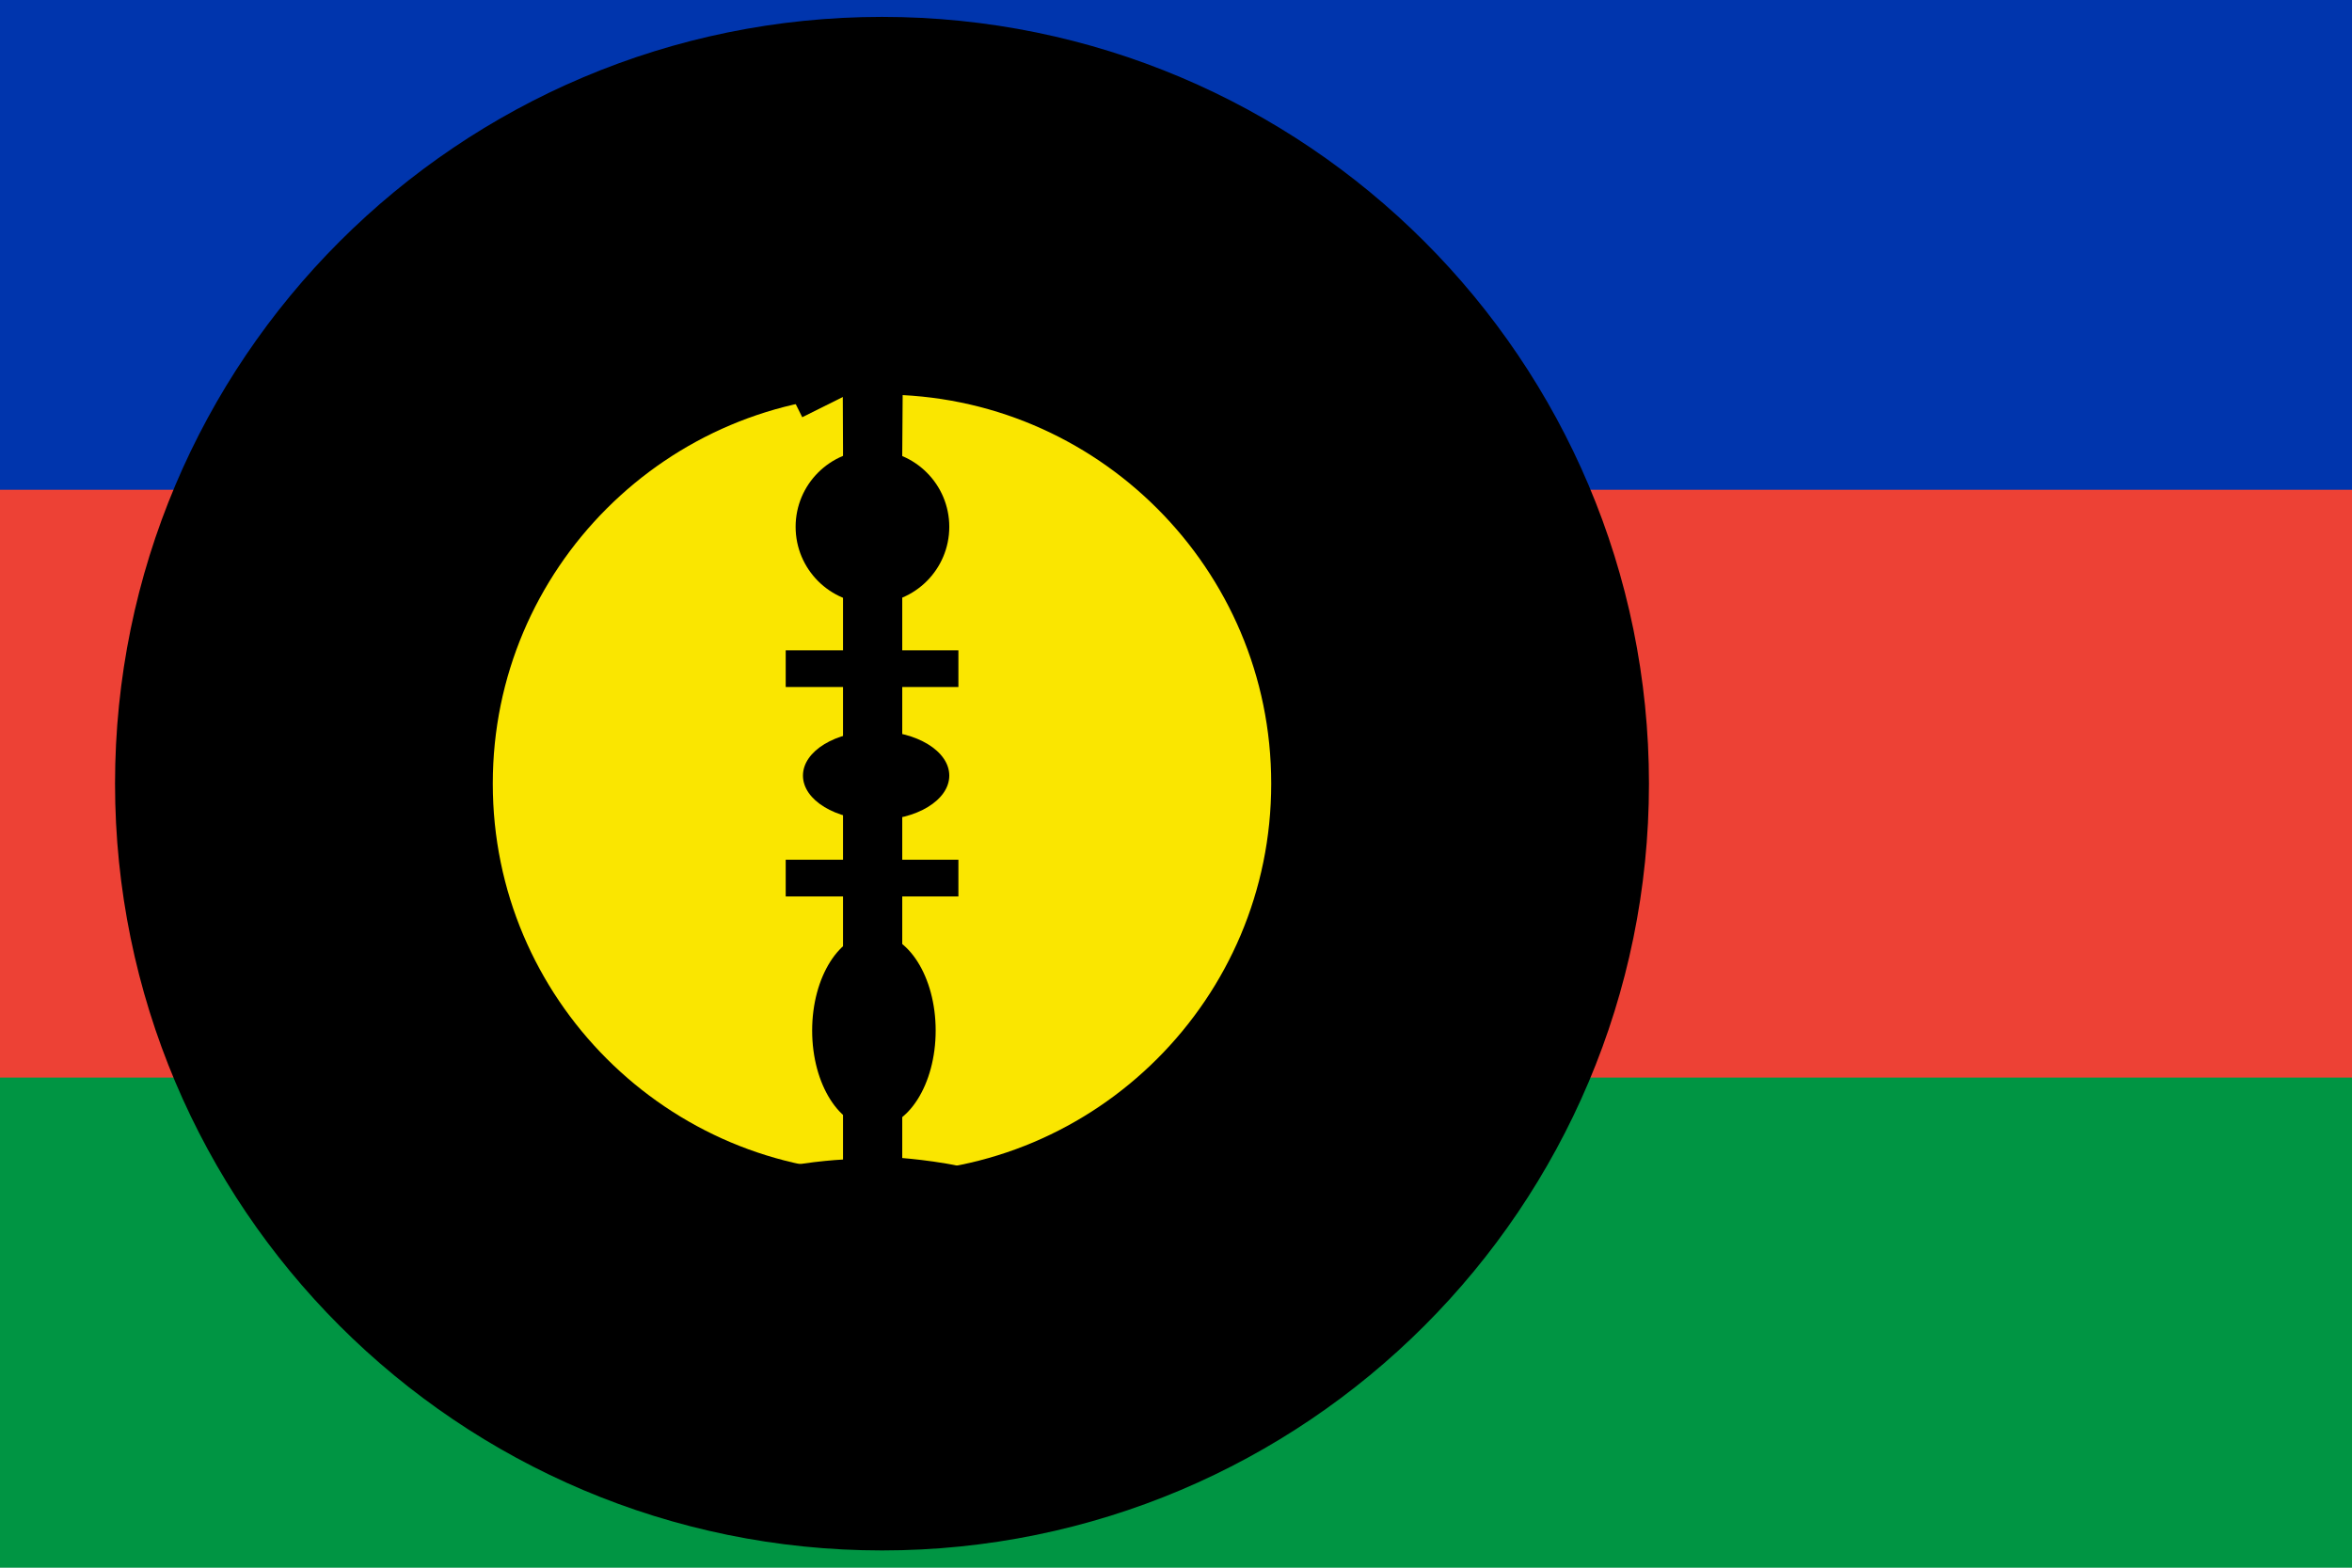
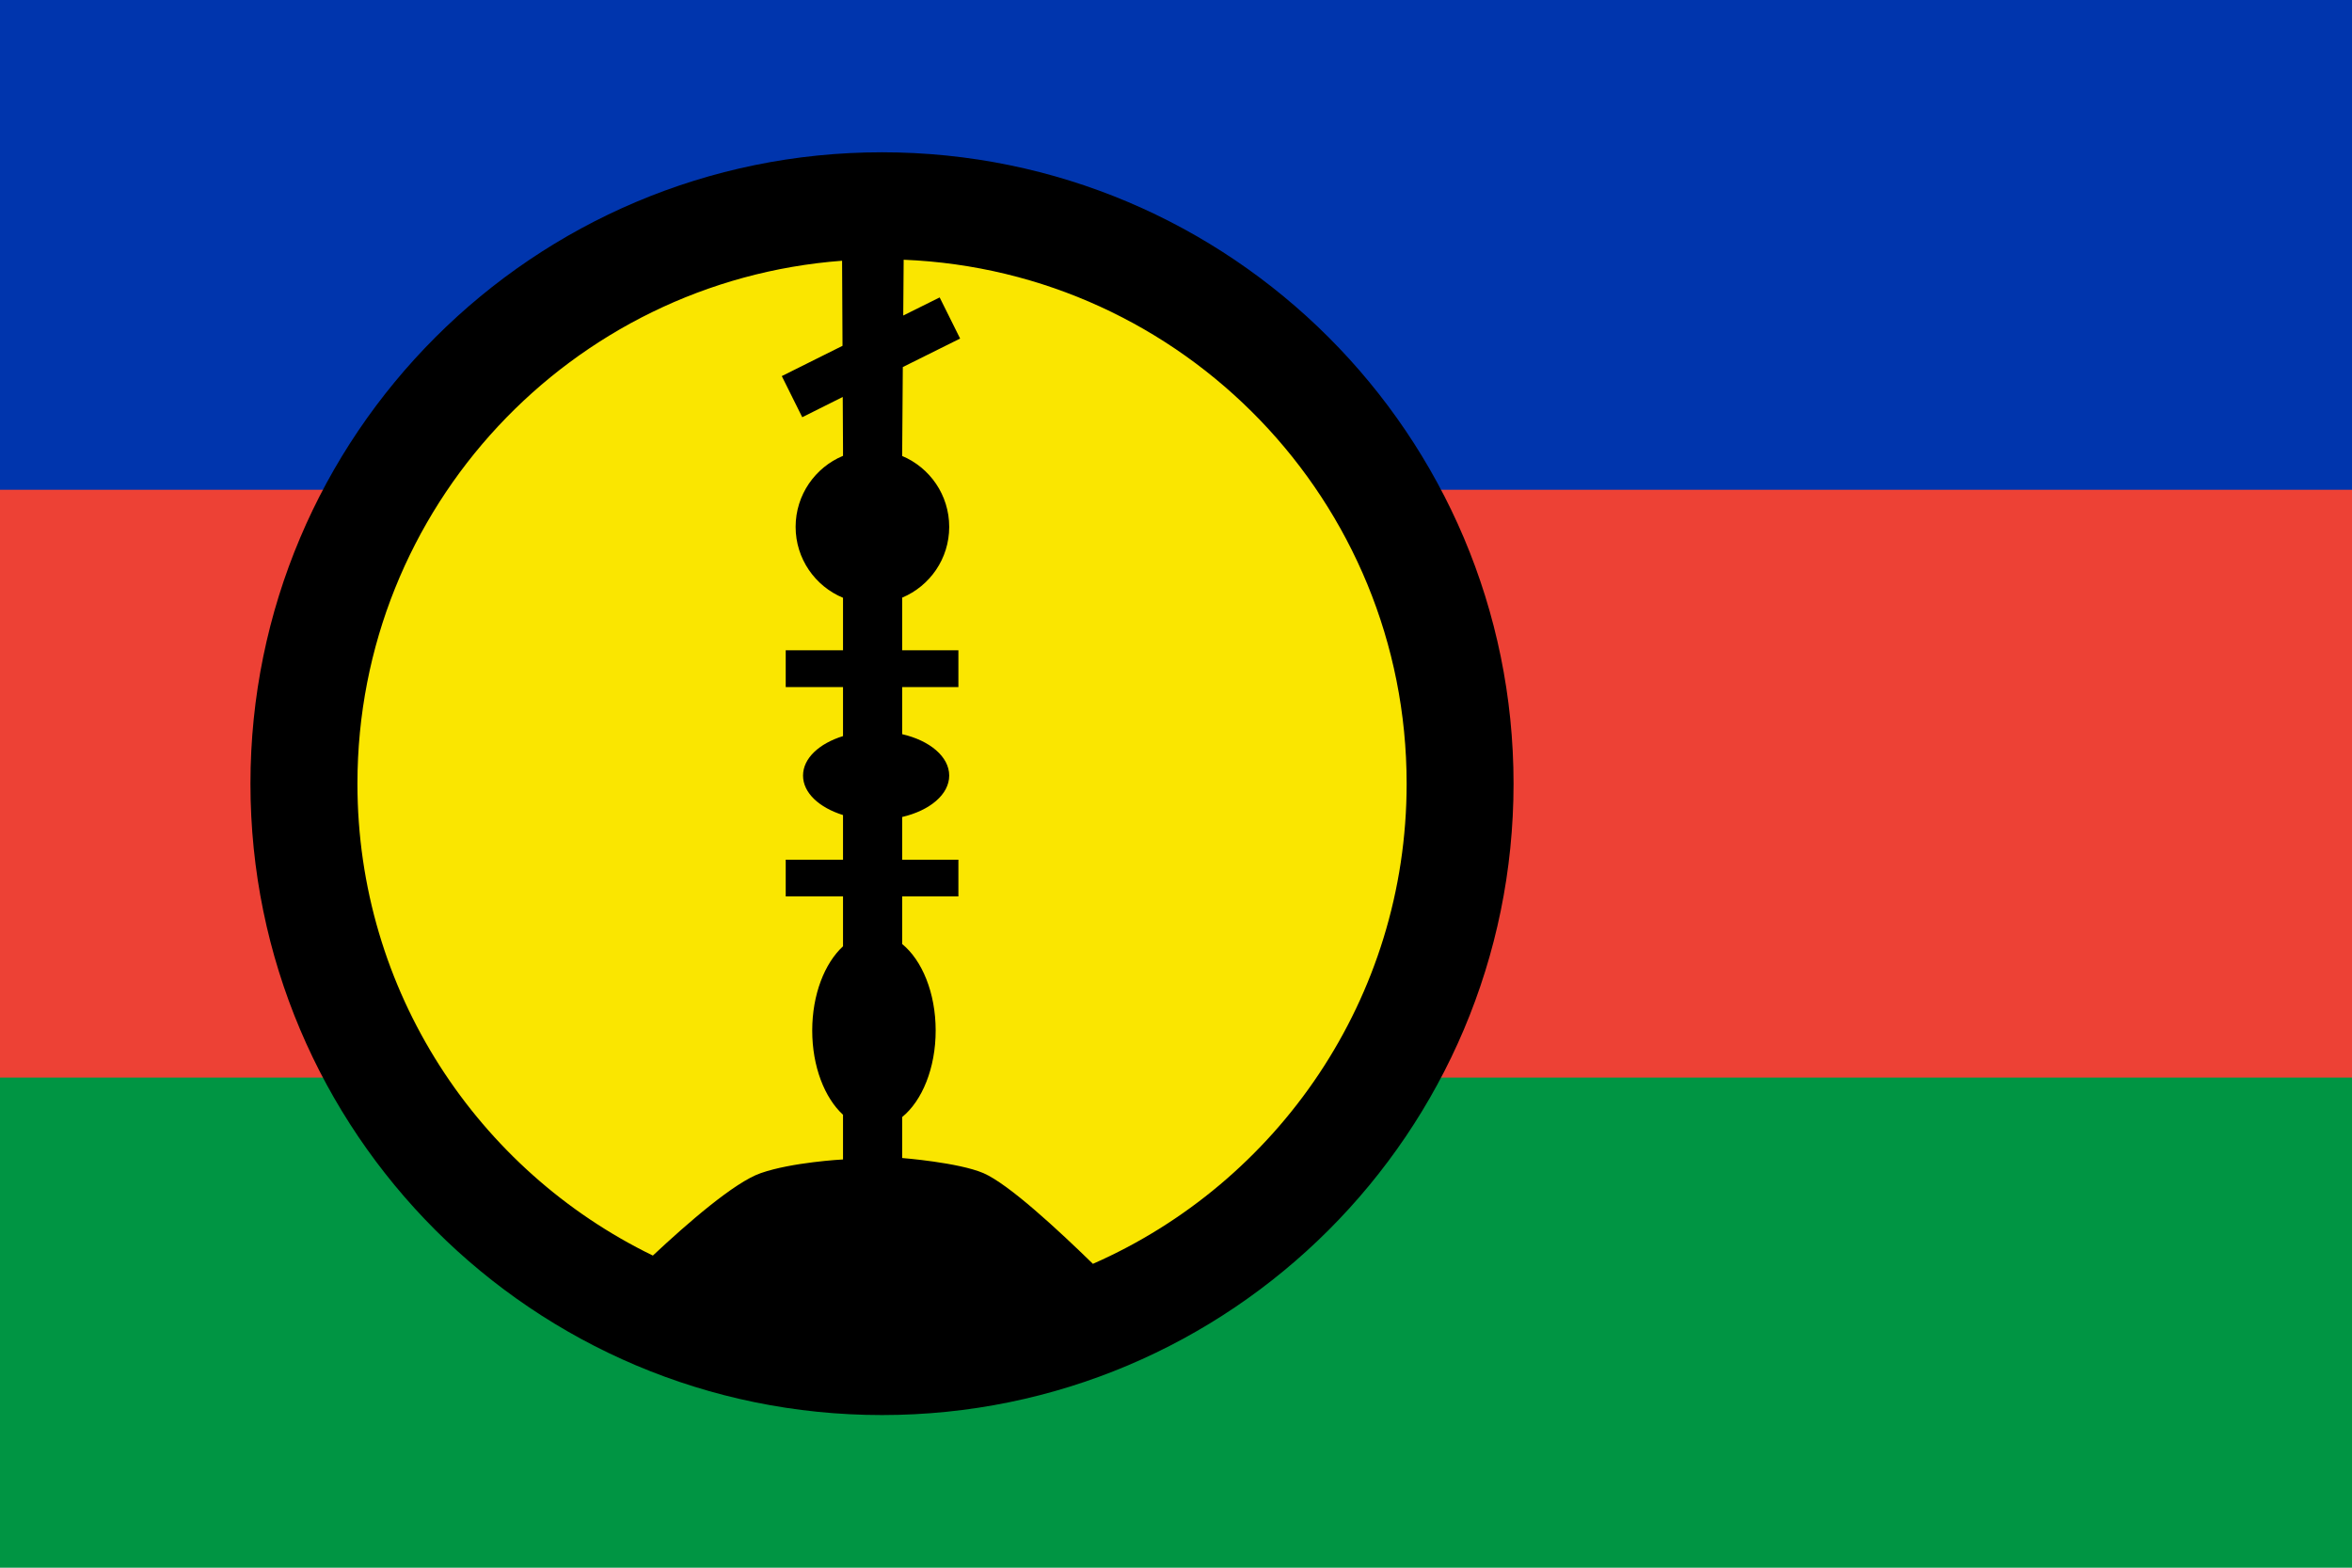
<svg xmlns="http://www.w3.org/2000/svg" width="33" height="22" viewBox="0 0 33 22" fill="none">
  <g clip-path="url(#clip0_1493_15576)">
    <path d="M0 15.107H33V22H0V15.107Z" fill="#009543" style="fill:#009543;fill:color(display-p3 0 0.584 0.263);fill-opacity:1;" />
    <path d="M0 6.806H33V15.122H0V6.806Z" fill="#ED4135" style="fill:#ED4135;fill:color(display-p3 0.929 0.255 0.208);fill-opacity:1;" />
    <path d="M0 0H33V6.873H0V0Z" fill="#0035AD" style="fill:#0035AD;fill:color(display-p3 0 0.208 0.678);fill-opacity:1;" />
-     <path d="M12.375 19.108C16.854 19.108 20.486 15.476 20.486 10.997C20.486 6.518 16.854 2.887 12.375 2.887C7.895 2.887 4.264 6.518 4.264 10.997C4.264 15.476 7.895 19.108 12.375 19.108Z" fill="#FAE600" stroke="black" style="fill:#FAE600;fill:color(display-p3 0.98 0.902 0);fill-opacity:1;stroke:black;stroke-opacity:1;" stroke-width="5.3" />
-     <path d="M15.876 18.277L14.236 18.896L12.375 19.113L10.426 18.989L8.575 18.19C8.575 18.19 10.05 16.679 10.673 16.463C11.117 16.308 11.828 16.272 11.828 16.272V6.29L11.813 2.887H12.684L12.659 6.367V16.251C12.659 16.251 13.447 16.313 13.798 16.463C14.381 16.715 15.876 18.277 15.876 18.277Z" fill="black" style="fill:black;fill-opacity:1;" />
-     <path d="M10.969 5.278L13.184 4.174L13.471 4.751L11.256 5.855L10.969 5.278Z" fill="black" style="fill:black;fill-opacity:1;" />
-     <path d="M12.261 15.829C12.74 15.829 13.128 15.217 13.128 14.462C13.128 13.708 12.74 13.096 12.261 13.096C11.783 13.096 11.395 13.708 11.395 14.462C11.395 15.217 11.783 15.829 12.261 15.829Z" fill="black" style="fill:black;fill-opacity:1;" />
-     <path d="M12.241 8.471C12.836 8.471 13.319 7.989 13.319 7.393C13.319 6.798 12.836 6.316 12.241 6.316C11.646 6.316 11.163 6.798 11.163 7.393C11.163 7.989 11.646 8.471 12.241 8.471Z" fill="black" style="fill:black;fill-opacity:1;" />
-     <path d="M12.293 11.508C12.859 11.508 13.319 11.229 13.319 10.884C13.319 10.54 12.859 10.26 12.293 10.26C11.726 10.26 11.266 10.54 11.266 10.884C11.266 11.229 11.726 11.508 12.293 11.508Z" fill="black" style="fill:black;fill-opacity:1;" />
-     <path d="M11.024 9.126H13.447V9.641H11.024V9.126ZM11.024 12.065H13.447V12.58H11.024V12.065Z" fill="black" style="fill:black;fill-opacity:1;" />
+     <path d="M12.375 19.108C16.854 19.108 20.486 15.476 20.486 10.997C20.486 6.518 16.854 2.887 12.375 2.887C7.895 2.887 4.264 6.518 4.264 10.997C4.264 15.476 7.895 19.108 12.375 19.108Z" fill="#FAE600" style="fill:#FAE600;fill:color(display-p3 0.98 0.902 0);fill-opacity:1;" />
+     <path fill-rule="evenodd" clip-rule="evenodd" d="M12.375 2.137C17.268 2.137 21.236 6.105 21.236 10.998C21.236 15.891 17.268 19.858 12.375 19.858C7.482 19.858 3.514 15.891 3.514 10.998C3.514 6.105 7.482 2.137 12.375 2.137ZM12.673 4.428L13.184 4.174L13.471 4.751L12.667 5.151L12.658 6.367V6.399C13.046 6.562 13.318 6.946 13.318 7.394C13.318 7.841 13.046 8.224 12.658 8.387V9.126H13.447V9.642H12.658V10.303C13.044 10.392 13.318 10.618 13.318 10.884C13.318 11.15 13.044 11.375 12.658 11.465V12.065H13.447V12.58H12.658V13.248C12.937 13.475 13.128 13.933 13.128 14.462C13.128 14.991 12.937 15.449 12.658 15.676V16.251C12.658 16.251 13.447 16.313 13.798 16.463C14.153 16.617 14.846 17.26 15.334 17.736C17.925 16.597 19.736 14.01 19.736 10.998C19.736 7.035 16.603 3.804 12.679 3.645L12.673 4.428ZM11.815 3.659C8.012 3.945 5.015 7.121 5.015 10.998C5.015 13.91 6.706 16.427 9.16 17.62C9.643 17.168 10.306 16.59 10.674 16.463C11.112 16.31 11.812 16.272 11.828 16.271V15.644C11.57 15.407 11.396 14.967 11.396 14.462C11.396 13.957 11.57 13.517 11.828 13.28V12.58H11.024V12.065H11.828V11.438C11.495 11.334 11.267 11.127 11.267 10.884C11.267 10.641 11.495 10.433 11.828 10.33V9.642H11.024V9.126H11.828V8.389C11.438 8.227 11.163 7.842 11.163 7.394C11.163 6.945 11.438 6.559 11.828 6.397V6.29L11.824 5.571L11.256 5.855L10.969 5.278L11.821 4.853L11.815 3.659Z" fill="black" style="fill:black;fill-opacity:1;" />
  </g>
  <defs>
    <clipPath id="clip0_1493_15576">
      <rect width="33" height="22" fill="white" style="fill:white;fill-opacity:1;" />
    </clipPath>
  </defs>
</svg>
